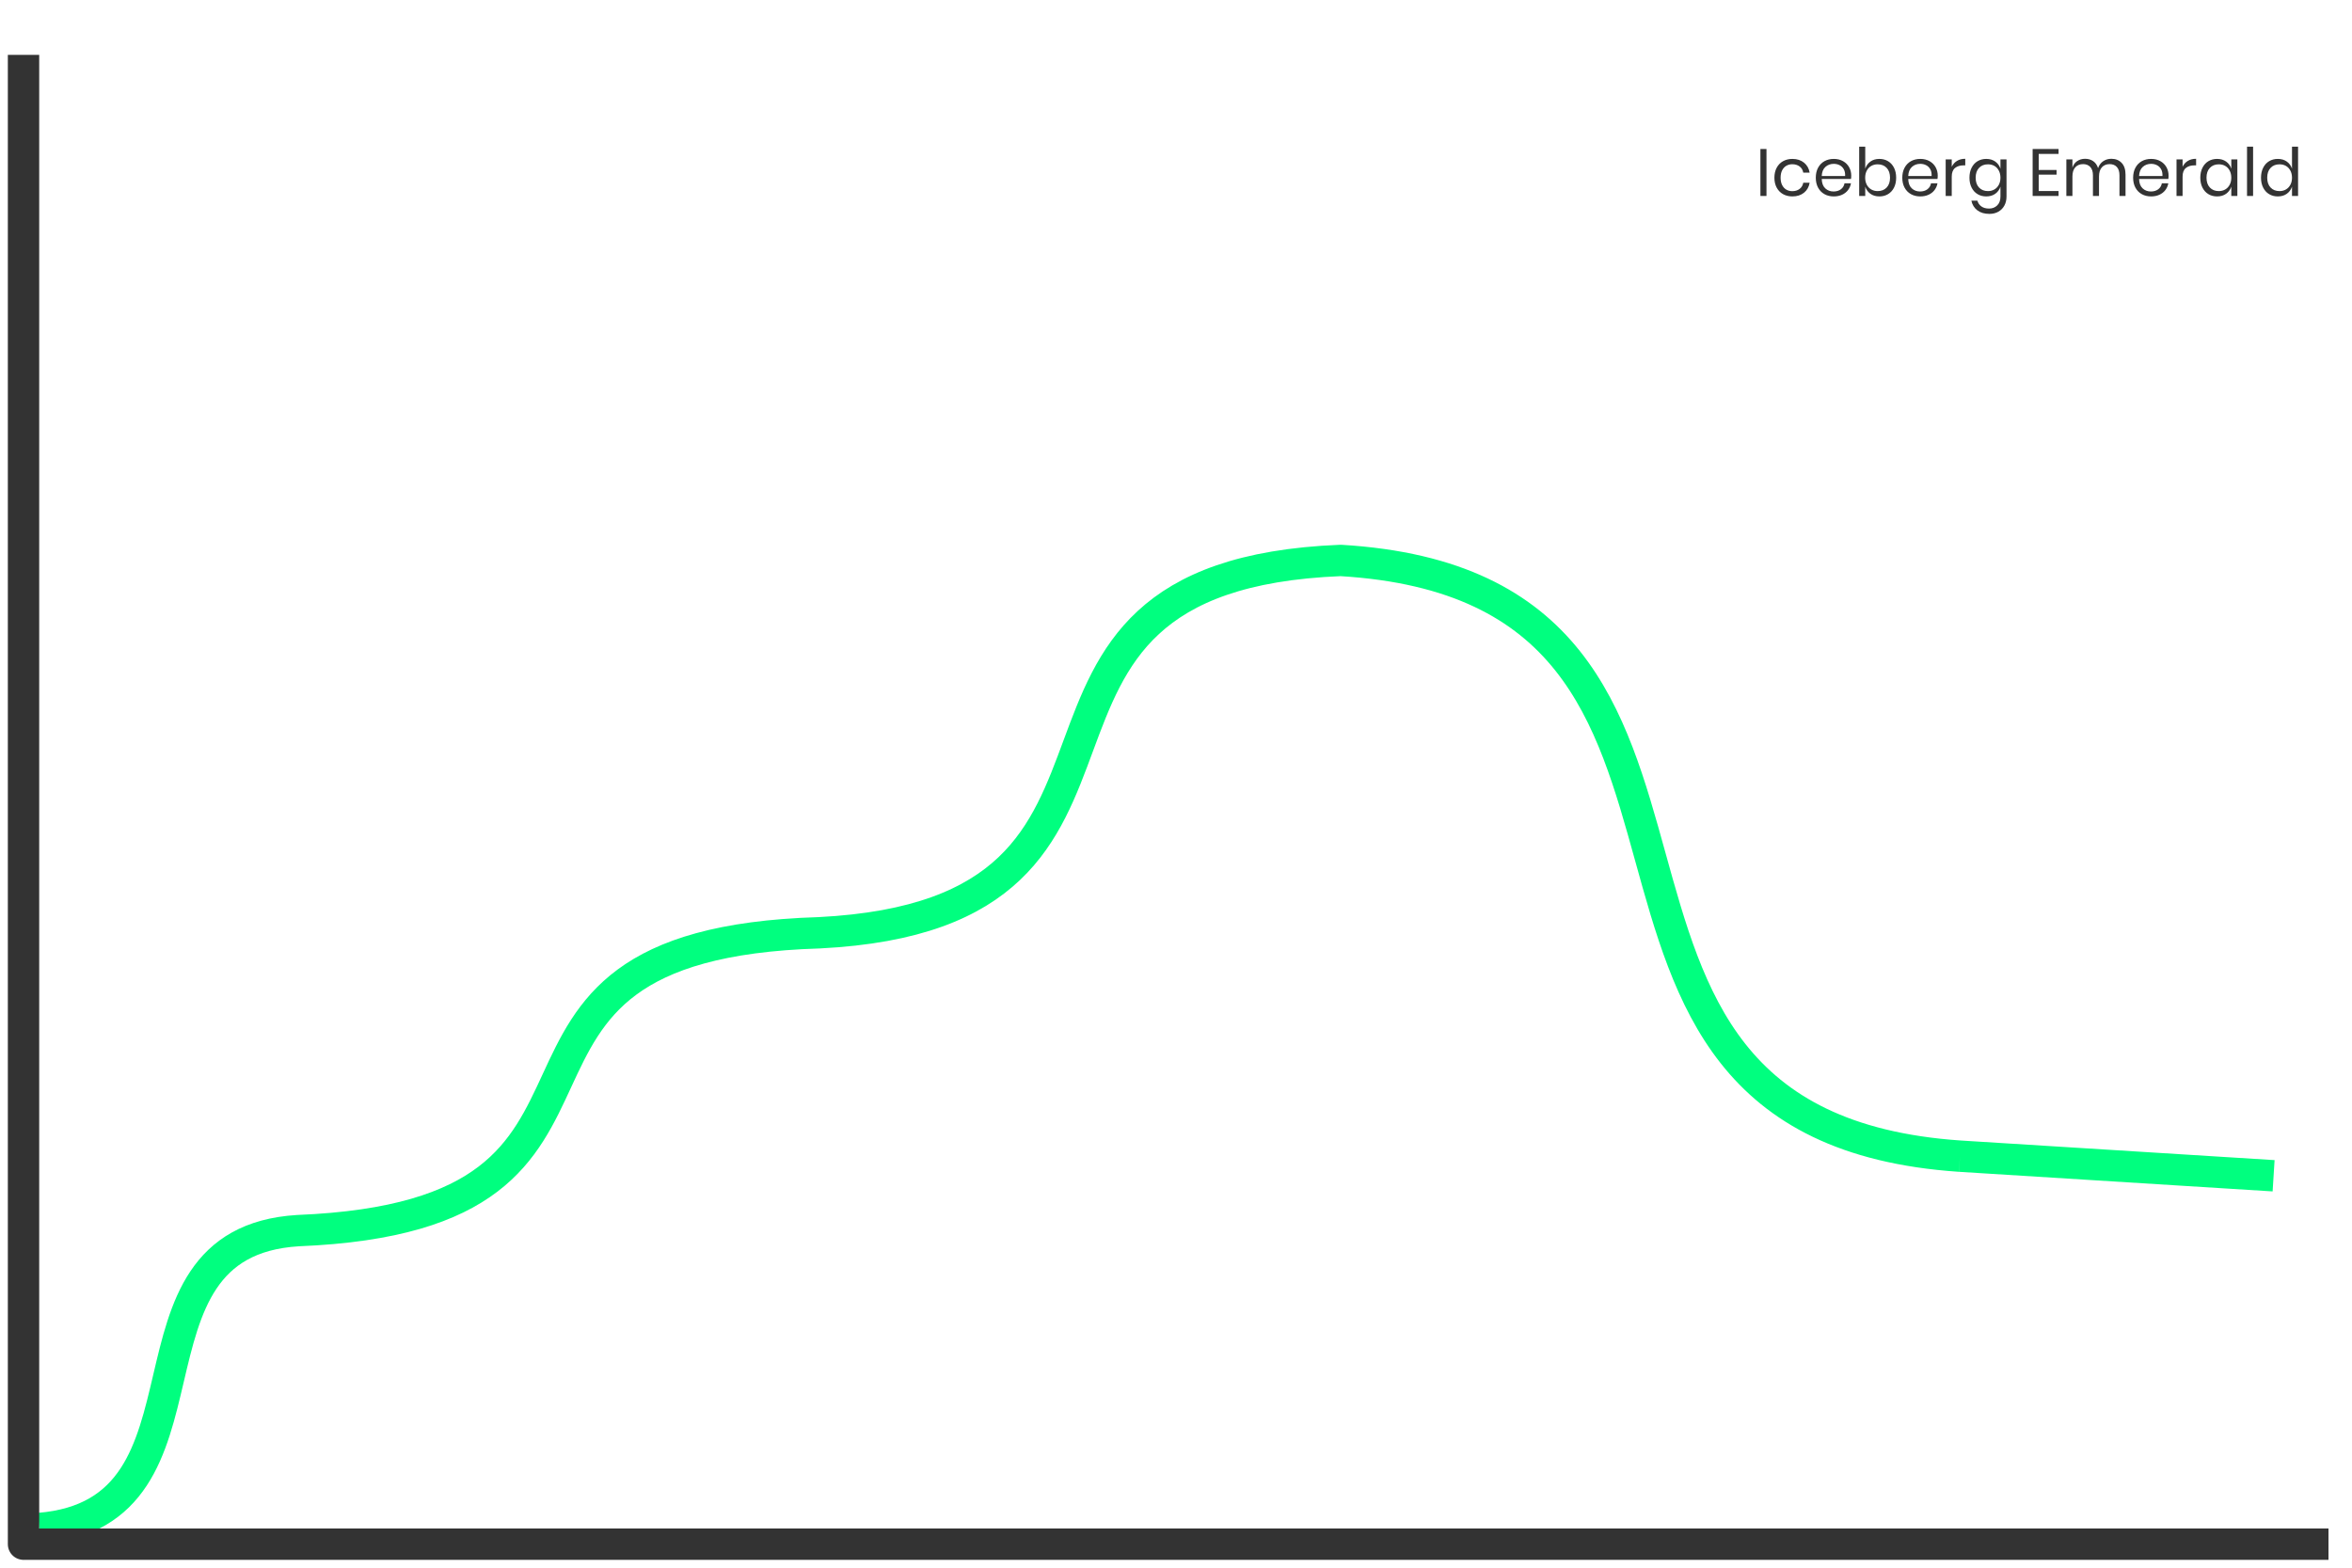
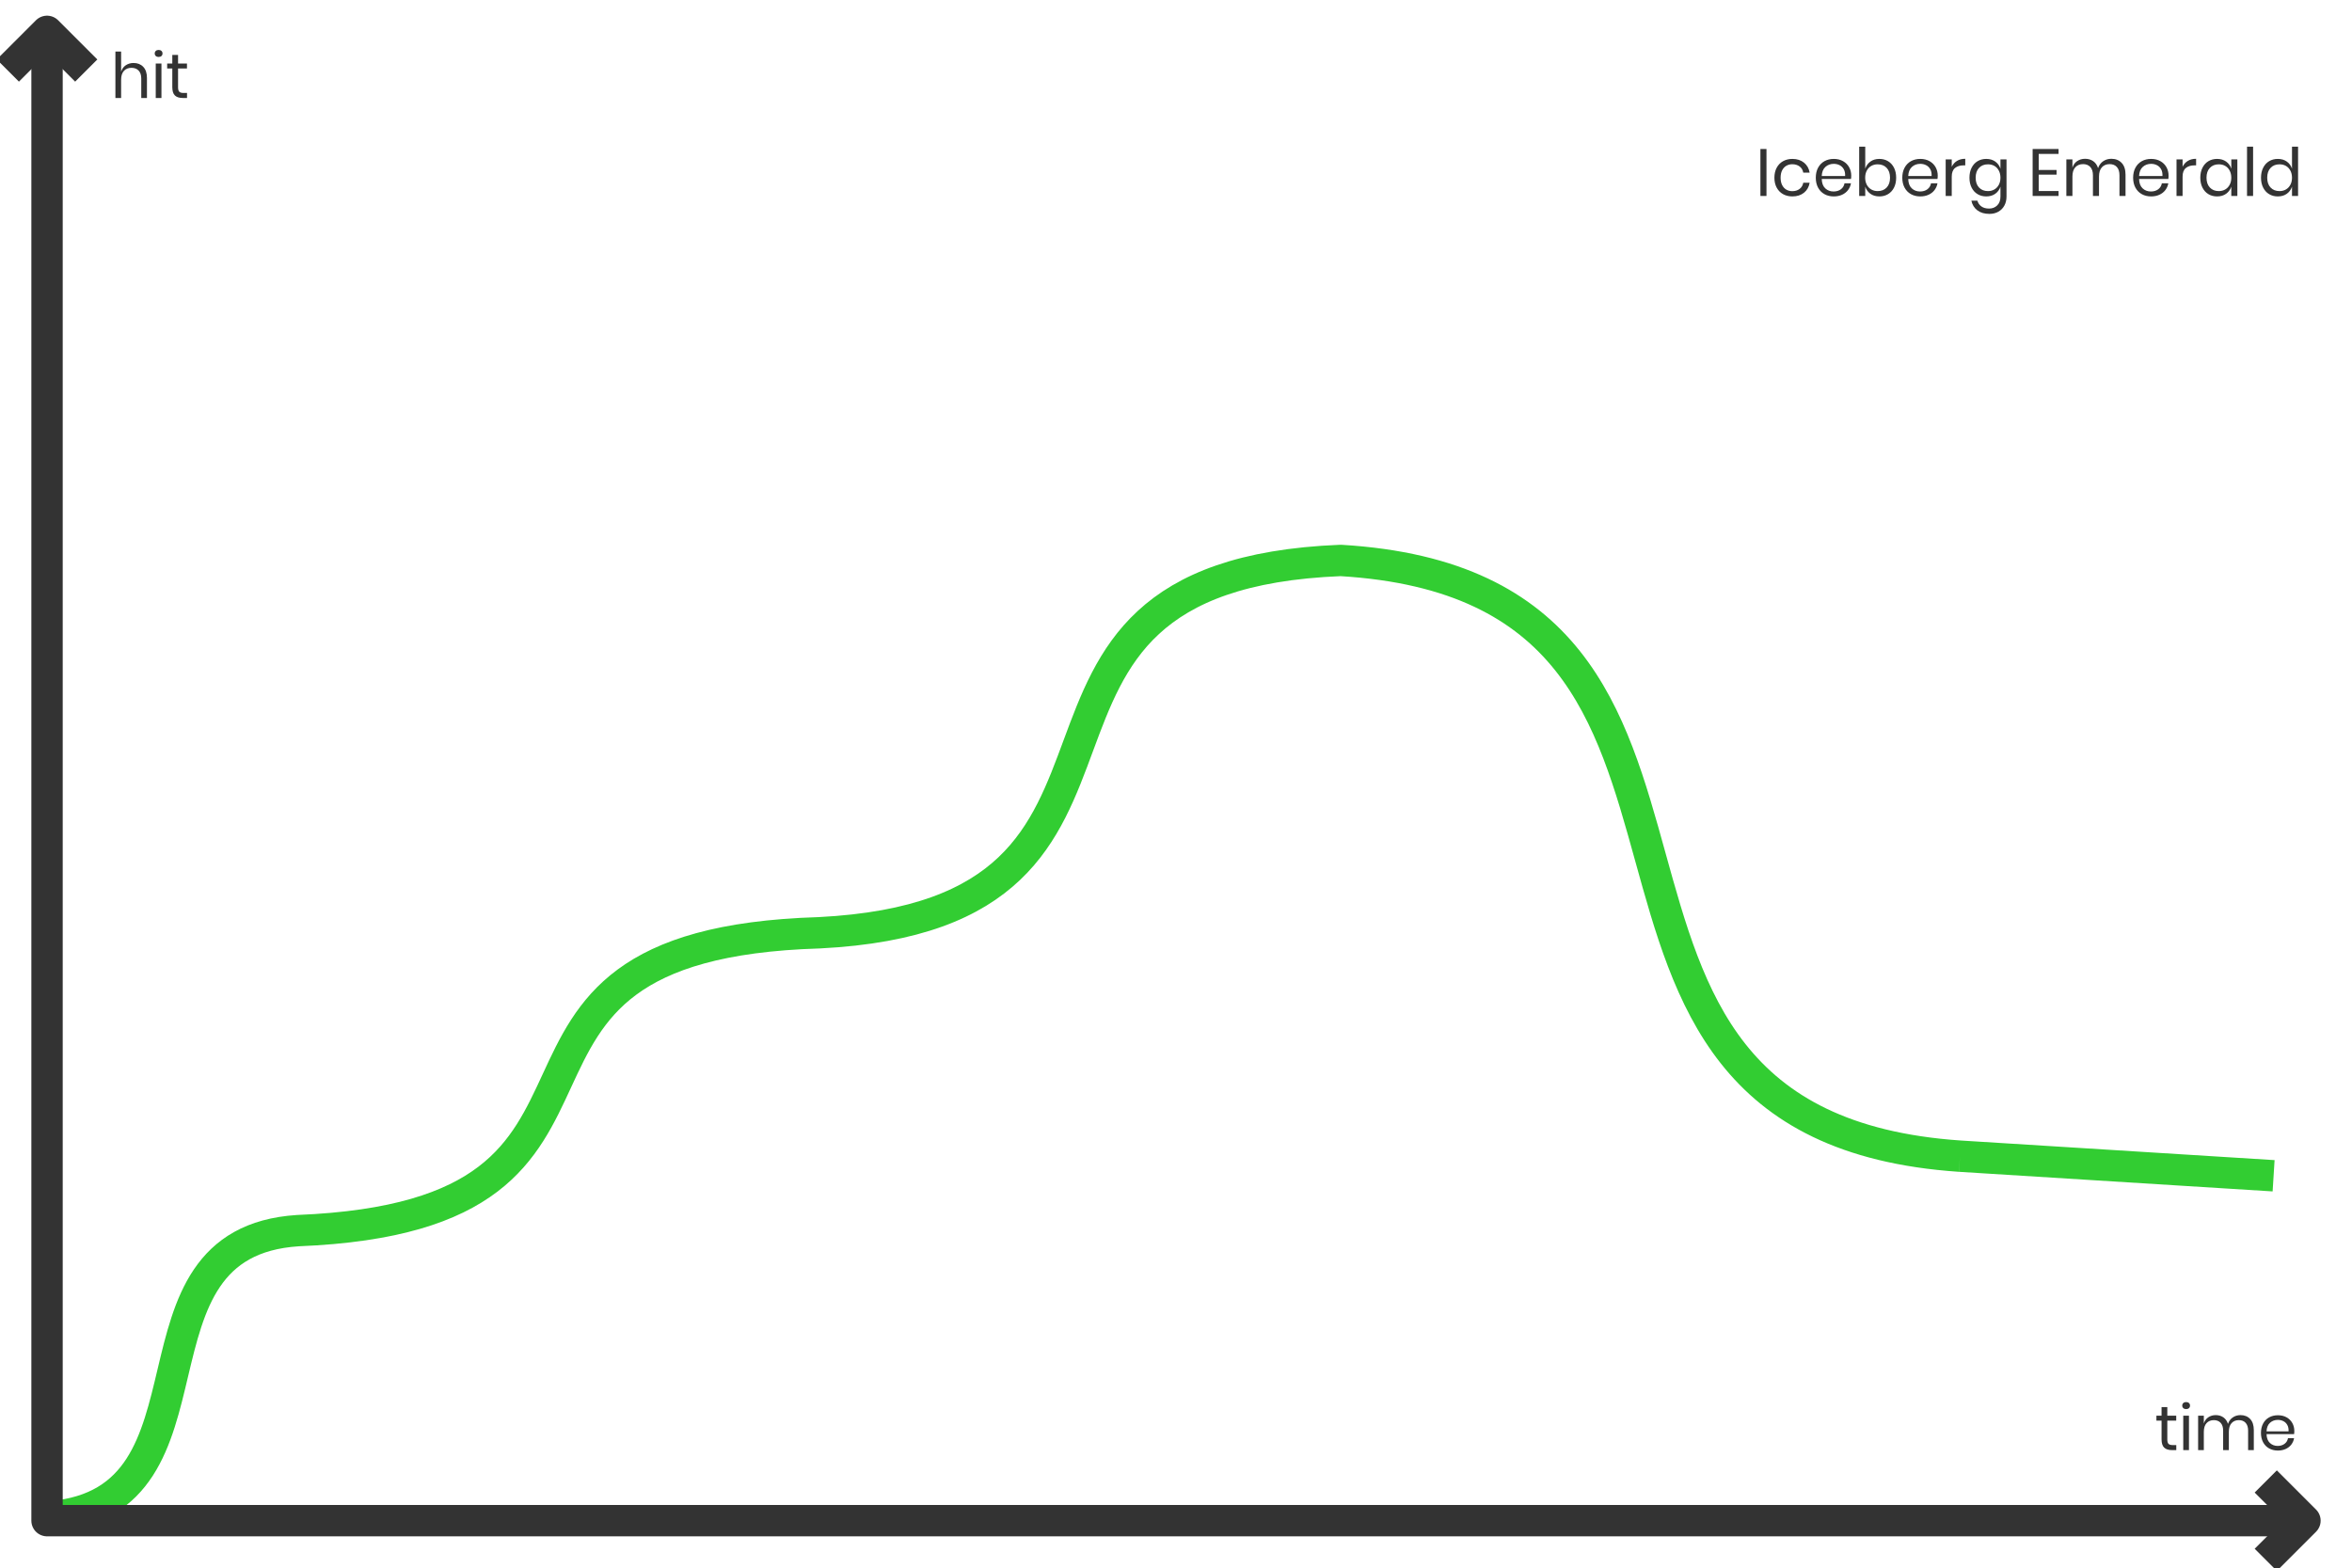
<svg xmlns="http://www.w3.org/2000/svg" xmlns:xlink="http://www.w3.org/1999/xlink" width="600" height="400" viewBox="0 0 600 400">
  <defs>
    <g>
      <g id="glyph-0-0">
        <path d="M 2.789 -11.984 L 2.789 0 L 1.242 0 L 1.242 -11.984 Z M 2.789 -11.984 " />
      </g>
      <g id="glyph-0-1">
        <path d="M 5.371 -9.453 C 6.562 -9.453 7.547 -9.133 8.328 -8.5 C 9.113 -7.867 9.594 -7.016 9.773 -5.949 L 8.145 -5.949 C 8.031 -6.617 7.723 -7.145 7.215 -7.523 C 6.711 -7.902 6.086 -8.094 5.34 -8.094 C 4.793 -8.094 4.297 -7.969 3.852 -7.719 C 3.402 -7.469 3.043 -7.086 2.77 -6.57 C 2.5 -6.055 2.363 -5.418 2.363 -4.656 C 2.363 -3.898 2.5 -3.262 2.77 -2.746 C 3.043 -2.23 3.402 -1.848 3.852 -1.598 C 4.297 -1.348 4.793 -1.223 5.34 -1.223 C 6.086 -1.223 6.711 -1.418 7.215 -1.801 C 7.719 -2.188 8.031 -2.715 8.145 -3.383 L 9.773 -3.383 C 9.594 -2.305 9.113 -1.453 8.328 -0.824 C 7.547 -0.195 6.562 0.117 5.371 0.117 C 4.477 0.117 3.684 -0.074 2.992 -0.461 C 2.301 -0.844 1.758 -1.398 1.367 -2.117 C 0.977 -2.836 0.781 -3.684 0.781 -4.656 C 0.781 -5.633 0.977 -6.484 1.367 -7.207 C 1.758 -7.934 2.301 -8.488 2.992 -8.875 C 3.684 -9.258 4.477 -9.453 5.371 -9.453 Z M 5.371 -9.453 " />
      </g>
      <g id="glyph-0-2">
        <path d="M 9.824 -5.184 C 9.824 -4.855 9.805 -4.574 9.758 -4.336 L 2.297 -4.336 C 2.328 -3.27 2.633 -2.469 3.203 -1.938 C 3.777 -1.406 4.477 -1.141 5.305 -1.141 C 6.051 -1.141 6.68 -1.328 7.184 -1.707 C 7.688 -2.086 7.996 -2.594 8.109 -3.23 L 9.758 -3.23 C 9.645 -2.586 9.391 -2.008 9 -1.496 C 8.609 -0.984 8.102 -0.59 7.48 -0.305 C 6.855 -0.023 6.152 0.117 5.371 0.117 C 4.477 0.117 3.684 -0.074 2.992 -0.461 C 2.301 -0.844 1.758 -1.398 1.367 -2.117 C 0.977 -2.836 0.781 -3.684 0.781 -4.656 C 0.781 -5.633 0.977 -6.484 1.367 -7.207 C 1.758 -7.934 2.301 -8.488 2.992 -8.875 C 3.684 -9.258 4.477 -9.453 5.371 -9.453 C 6.277 -9.453 7.07 -9.258 7.742 -8.875 C 8.418 -8.488 8.934 -7.973 9.289 -7.328 C 9.648 -6.68 9.824 -5.969 9.824 -5.184 Z M 8.262 -5.082 C 8.297 -5.773 8.184 -6.352 7.922 -6.816 C 7.66 -7.281 7.305 -7.629 6.852 -7.855 C 6.398 -8.082 5.906 -8.195 5.371 -8.195 C 4.523 -8.195 3.809 -7.93 3.23 -7.402 C 2.652 -6.875 2.34 -6.102 2.297 -5.082 Z M 8.262 -5.082 " />
      </g>
      <g id="glyph-0-3">
        <path d="M 6.391 -9.453 C 7.219 -9.453 7.957 -9.258 8.602 -8.875 C 9.246 -8.488 9.754 -7.934 10.125 -7.207 C 10.492 -6.48 10.676 -5.633 10.676 -4.656 C 10.676 -3.684 10.492 -2.836 10.125 -2.117 C 9.754 -1.398 9.246 -0.844 8.602 -0.461 C 7.957 -0.074 7.219 0.117 6.391 0.117 C 5.484 0.117 4.719 -0.109 4.09 -0.57 C 3.461 -1.027 3.027 -1.633 2.789 -2.379 L 2.789 0 L 1.242 0 L 1.242 -12.578 L 2.789 -12.578 L 2.789 -6.953 C 3.027 -7.699 3.461 -8.305 4.09 -8.762 C 4.719 -9.223 5.484 -9.453 6.391 -9.453 Z M 5.949 -8.074 C 5.348 -8.074 4.805 -7.938 4.316 -7.66 C 3.832 -7.383 3.449 -6.98 3.18 -6.461 C 2.906 -5.938 2.77 -5.34 2.77 -4.656 C 2.77 -3.977 2.906 -3.379 3.18 -2.863 C 3.453 -2.348 3.832 -1.949 4.316 -1.664 C 4.805 -1.383 5.348 -1.242 5.949 -1.242 C 6.914 -1.242 7.68 -1.543 8.254 -2.152 C 8.824 -2.758 9.113 -3.594 9.113 -4.656 C 9.113 -5.723 8.824 -6.559 8.254 -7.164 C 7.68 -7.77 6.914 -8.074 5.949 -8.074 Z M 5.949 -8.074 " />
      </g>
      <g id="glyph-0-4">
        <path d="M 2.789 -7.445 C 3.094 -8.09 3.543 -8.594 4.133 -8.949 C 4.723 -9.309 5.422 -9.484 6.238 -9.484 L 6.238 -7.805 L 5.762 -7.805 C 4.891 -7.805 4.176 -7.578 3.621 -7.133 C 3.066 -6.684 2.789 -5.945 2.789 -4.914 L 2.789 0 L 1.242 0 L 1.242 -9.332 L 2.789 -9.332 Z M 2.789 -7.445 " />
      </g>
      <g id="glyph-0-5">
        <path d="M 5.066 -9.453 C 5.973 -9.453 6.742 -9.227 7.371 -8.773 C 8 -8.32 8.438 -7.711 8.688 -6.953 L 8.688 -9.332 L 10.234 -9.332 L 10.234 0.152 C 10.234 1.016 10.051 1.781 9.691 2.449 C 9.328 3.117 8.816 3.637 8.16 4.012 C 7.504 4.387 6.738 4.574 5.863 4.574 C 4.605 4.574 3.582 4.27 2.789 3.664 C 1.996 3.059 1.492 2.238 1.273 1.207 L 2.805 1.207 C 2.984 1.832 3.328 2.32 3.832 2.676 C 4.336 3.035 4.988 3.215 5.781 3.215 C 6.617 3.215 7.312 2.945 7.863 2.406 C 8.414 1.867 8.688 1.117 8.688 0.152 L 8.688 -2.379 C 8.438 -1.621 8 -1.016 7.371 -0.562 C 6.742 -0.109 5.973 0.117 5.066 0.117 C 4.238 0.117 3.504 -0.074 2.855 -0.461 C 2.211 -0.844 1.703 -1.398 1.336 -2.117 C 0.965 -2.836 0.781 -3.684 0.781 -4.656 C 0.781 -5.633 0.965 -6.484 1.336 -7.207 C 1.703 -7.934 2.211 -8.488 2.855 -8.875 C 3.5 -9.258 4.238 -9.453 5.066 -9.453 Z M 5.508 -8.074 C 4.555 -8.074 3.793 -7.773 3.223 -7.164 C 2.648 -6.559 2.363 -5.723 2.363 -4.656 C 2.363 -3.594 2.648 -2.758 3.223 -2.152 C 3.793 -1.543 4.555 -1.242 5.508 -1.242 C 6.121 -1.242 6.668 -1.383 7.148 -1.664 C 7.629 -1.949 8.008 -2.348 8.277 -2.863 C 8.551 -3.379 8.688 -3.977 8.688 -4.656 C 8.688 -5.336 8.551 -5.938 8.277 -6.461 C 8.008 -6.98 7.629 -7.379 7.148 -7.66 C 6.668 -7.938 6.121 -8.074 5.508 -8.074 Z M 5.508 -8.074 " />
      </g>
      <g id="glyph-0-6">
        <rect x="0" y="0" width="0" height="0" mask="url(#mask-0)" />
      </g>
      <g id="glyph-0-7">
        <path d="M 2.789 -10.727 L 2.789 -6.629 L 7.344 -6.629 L 7.344 -5.441 L 2.789 -5.441 L 2.789 -1.258 L 7.855 -1.258 L 7.855 0 L 1.242 0 L 1.242 -11.984 L 7.855 -11.984 L 7.855 -10.727 Z M 2.789 -10.727 " />
      </g>
      <g id="glyph-0-8">
        <path d="M 12.715 -9.484 C 13.805 -9.484 14.68 -9.137 15.344 -8.441 C 16.008 -7.742 16.336 -6.738 16.336 -5.422 L 16.336 0 L 14.789 0 L 14.789 -5.285 C 14.789 -6.203 14.566 -6.906 14.117 -7.395 C 13.672 -7.883 13.055 -8.125 12.273 -8.125 C 11.457 -8.125 10.805 -7.855 10.309 -7.32 C 9.816 -6.781 9.57 -5.988 9.57 -4.945 L 9.57 0 L 8.023 0 L 8.023 -5.285 C 8.023 -6.203 7.797 -6.906 7.344 -7.395 C 6.891 -7.883 6.277 -8.125 5.508 -8.125 C 4.68 -8.125 4.02 -7.855 3.527 -7.32 C 3.035 -6.781 2.789 -5.988 2.789 -4.945 L 2.789 0 L 1.242 0 L 1.242 -9.332 L 2.789 -9.332 L 2.789 -7.207 C 3.016 -7.945 3.418 -8.508 4.004 -8.898 C 4.586 -9.289 5.258 -9.484 6.02 -9.484 C 6.812 -9.484 7.5 -9.285 8.082 -8.883 C 8.668 -8.48 9.082 -7.887 9.332 -7.105 C 9.594 -7.863 10.031 -8.453 10.641 -8.867 C 11.254 -9.281 11.945 -9.484 12.715 -9.484 Z M 12.715 -9.484 " />
      </g>
      <g id="glyph-0-9">
        <path d="M 5.066 -9.453 C 5.973 -9.453 6.742 -9.227 7.371 -8.773 C 8 -8.32 8.438 -7.711 8.688 -6.953 L 8.688 -9.332 L 10.234 -9.332 L 10.234 0 L 8.688 0 L 8.688 -2.379 C 8.438 -1.621 8 -1.016 7.371 -0.562 C 6.742 -0.109 5.973 0.117 5.066 0.117 C 4.238 0.117 3.504 -0.074 2.855 -0.461 C 2.211 -0.844 1.703 -1.398 1.336 -2.117 C 0.965 -2.836 0.781 -3.684 0.781 -4.656 C 0.781 -5.633 0.965 -6.484 1.336 -7.207 C 1.703 -7.934 2.211 -8.488 2.855 -8.875 C 3.5 -9.258 4.238 -9.453 5.066 -9.453 Z M 5.508 -8.074 C 4.555 -8.074 3.793 -7.773 3.223 -7.164 C 2.648 -6.559 2.363 -5.723 2.363 -4.656 C 2.363 -3.594 2.648 -2.758 3.223 -2.152 C 3.793 -1.543 4.555 -1.242 5.508 -1.242 C 6.121 -1.242 6.668 -1.383 7.148 -1.664 C 7.629 -1.949 8.008 -2.348 8.277 -2.863 C 8.551 -3.379 8.688 -3.977 8.688 -4.656 C 8.688 -5.336 8.551 -5.938 8.277 -6.461 C 8.008 -6.98 7.629 -7.379 7.148 -7.66 C 6.668 -7.938 6.121 -8.074 5.508 -8.074 Z M 5.508 -8.074 " />
      </g>
      <g id="glyph-0-10">
        <path d="M 2.789 -12.578 L 2.789 0 L 1.242 0 L 1.242 -12.578 Z M 2.789 -12.578 " />
      </g>
      <g id="glyph-0-11">
        <path d="M 5.066 -9.453 C 5.973 -9.453 6.742 -9.227 7.371 -8.773 C 8 -8.32 8.438 -7.711 8.688 -6.953 L 8.688 -12.578 L 10.234 -12.578 L 10.234 0 L 8.688 0 L 8.688 -2.379 C 8.438 -1.621 8 -1.016 7.371 -0.562 C 6.742 -0.109 5.973 0.117 5.066 0.117 C 4.238 0.117 3.504 -0.074 2.855 -0.461 C 2.211 -0.844 1.703 -1.398 1.336 -2.117 C 0.965 -2.836 0.781 -3.684 0.781 -4.656 C 0.781 -5.633 0.965 -6.484 1.336 -7.207 C 1.703 -7.934 2.211 -8.488 2.855 -8.875 C 3.5 -9.258 4.238 -9.453 5.066 -9.453 Z M 5.508 -8.074 C 4.555 -8.074 3.793 -7.773 3.223 -7.164 C 2.648 -6.559 2.363 -5.723 2.363 -4.656 C 2.363 -3.594 2.648 -2.758 3.223 -2.152 C 3.793 -1.543 4.555 -1.242 5.508 -1.242 C 6.121 -1.242 6.668 -1.383 7.148 -1.664 C 7.629 -1.949 8.008 -2.348 8.277 -2.863 C 8.551 -3.379 8.688 -3.977 8.688 -4.656 C 8.688 -5.336 8.551 -5.938 8.277 -6.461 C 8.008 -6.98 7.629 -7.379 7.148 -7.66 C 6.668 -7.938 6.121 -8.074 5.508 -8.074 Z M 5.508 -8.074 " />
      </g>
+       <g id="glyph-1-0">
+         <path d="M 5.793 -8.93 C 6.816 -8.93 7.645 -8.602 8.273 -7.945 C 8.902 -7.289 9.215 -6.34 9.215 -5.105 L 9.215 0 L 7.762 0 L 7.762 -4.977 C 7.762 -5.852 7.535 -6.523 7.09 -6.992 C 6.641 -7.461 6.031 -7.695 5.266 -7.695 C 4.465 -7.695 3.824 -7.438 3.344 -6.922 C 2.863 -6.402 2.625 -5.648 2.625 -4.656 L 2.625 0 L 1.168 0 L 1.168 -11.84 L 2.625 -11.84 L 2.625 -6.703 C 2.848 -7.418 3.246 -7.969 3.816 -8.352 C 4.387 -8.734 5.047 -8.93 5.793 -8.93 Z M 5.793 -8.93 " />
+       </g>
+       <g id="glyph-1-1">
+         <path d="M 0.91 -11.359 C 0.91 -11.625 1.004 -11.844 1.184 -12.008 C 1.363 -12.172 1.605 -12.258 1.902 -12.258 C 2.203 -12.258 2.441 -12.172 2.625 -12.008 C 2.805 -11.844 2.895 -11.625 2.895 -11.359 C 2.895 -11.094 2.805 -10.879 2.625 -10.711 C 2.441 -10.547 2.203 -10.465 1.902 -10.465 C 1.605 -10.465 1.367 -10.547 1.184 -10.711 C 1.004 -10.879 0.91 -11.094 0.91 -11.359 Z M 2.625 -8.785 L 2.625 0 L 1.168 0 L 1.168 -8.785 Z M 2.625 -8.785 " />
+       </g>
+       <g id="glyph-1-2">
+         <path d="M 5.359 -1.281 L 5.359 0 L 4.273 0 C 3.375 0 2.707 -0.215 2.266 -0.641 C 1.82 -1.066 1.602 -1.781 1.602 -2.785 L 1.602 -7.52 L 0.289 -7.52 L 0.289 -8.785 L 1.602 -8.785 L 1.602 -10.977 L 3.07 -10.977 L 3.07 -8.785 L 5.344 -8.785 L 5.344 -7.52 L 3.07 -7.52 L 3.07 -2.754 C 3.07 -2.188 3.176 -1.801 3.383 -1.594 C 3.59 -1.383 3.953 -1.281 4.465 -1.281 Z M 5.359 -1.281 " />
+       </g>
+       <g id="glyph-1-3">
+         <path d="M 11.969 -8.93 C 12.992 -8.93 13.816 -8.602 14.441 -7.945 C 15.066 -7.289 15.375 -6.34 15.375 -5.105 L 15.375 0 L 13.922 0 L 13.922 -4.977 C 13.922 -5.84 13.711 -6.5 13.289 -6.961 C 12.867 -7.418 12.289 -7.648 11.551 -7.648 C 10.785 -7.648 10.168 -7.395 9.703 -6.887 C 9.238 -6.383 9.008 -5.637 9.008 -4.656 L 9.008 0 L 7.551 0 L 7.551 -4.977 C 7.551 -5.84 7.34 -6.5 6.91 -6.961 C 6.484 -7.418 5.91 -7.648 5.184 -7.648 C 4.406 -7.648 3.785 -7.395 3.32 -6.887 C 2.855 -6.383 2.625 -5.637 2.625 -4.656 L 2.625 0 L 1.168 0 L 1.168 -8.785 L 2.625 -8.785 L 2.625 -6.785 C 2.836 -7.477 3.219 -8.008 3.77 -8.375 C 4.316 -8.742 4.949 -8.93 5.664 -8.93 C 6.41 -8.93 7.059 -8.738 7.609 -8.359 C 8.156 -7.98 8.551 -7.426 8.785 -6.688 C 9.031 -7.402 9.441 -7.953 10.016 -8.344 C 10.594 -8.734 11.242 -8.93 11.969 -8.93 Z M 11.969 -8.93 " />
+       </g>
+       <g id="glyph-1-4">
+         <path d="M 9.246 -4.879 C 9.246 -4.57 9.227 -4.305 9.184 -4.078 L 2.16 -4.078 C 2.191 -3.078 2.477 -2.324 3.016 -1.824 C 3.555 -1.324 4.215 -1.07 4.992 -1.07 C 5.695 -1.07 6.285 -1.25 6.762 -1.609 C 7.234 -1.965 7.523 -2.441 7.633 -3.039 L 9.184 -3.039 C 9.078 -2.434 8.84 -1.887 8.473 -1.406 C 8.105 -0.926 7.625 -0.555 7.039 -0.289 C 6.453 -0.023 5.793 0.113 5.055 0.113 C 4.215 0.113 3.465 -0.07 2.816 -0.434 C 2.164 -0.797 1.656 -1.316 1.289 -1.992 C 0.922 -2.668 0.734 -3.465 0.734 -4.383 C 0.734 -5.301 0.922 -6.102 1.289 -6.785 C 1.656 -7.469 2.164 -7.988 2.816 -8.352 C 3.469 -8.715 4.215 -8.895 5.055 -8.895 C 5.91 -8.895 6.652 -8.715 7.289 -8.352 C 7.922 -7.988 8.406 -7.504 8.742 -6.895 C 9.078 -6.289 9.246 -5.617 9.246 -4.879 Z M 7.777 -4.785 C 7.809 -5.434 7.703 -5.98 7.457 -6.414 C 7.211 -6.852 6.875 -7.18 6.449 -7.391 C 6.023 -7.605 5.559 -7.711 5.055 -7.711 C 4.254 -7.711 3.586 -7.465 3.039 -6.969 C 2.496 -6.473 2.203 -5.742 2.16 -4.785 Z M 7.777 -4.785 " />
+       </g>
    </g>
    <image id="source-11" x="0" y="0" width="0" height="0" />
    <mask id="mask-0">
      <use xlink:href="#source-11" />
    </mask>
  </defs>
  <rect x="-60" y="-40" width="720" height="480" fill="rgb(100%, 100%, 100%)" fill-opacity="1" />
  <g fill="rgb(20%, 20%, 20%)" fill-opacity="1">
    <use xlink:href="#glyph-0-0" x="447.844" y="50" />
    <use xlink:href="#glyph-0-1" x="451.873" y="50" />
    <use xlink:href="#glyph-0-2" x="462.43" y="50" />
    <use xlink:href="#glyph-0-3" x="473.038" y="50" />
    <use xlink:href="#glyph-0-2" x="484.496" y="50" />
    <use xlink:href="#glyph-0-4" x="495.104" y="50" />
    <use xlink:href="#glyph-0-5" x="501.632" y="50" />
    <use xlink:href="#glyph-0-6" x="513.09" y="50" />
    <use xlink:href="#glyph-0-7" x="517.289" y="50" />
    <use xlink:href="#glyph-0-8" x="525.891" y="50" />
    <use xlink:href="#glyph-0-2" x="543.384" y="50" />
    <use xlink:href="#glyph-0-4" x="553.992" y="50" />
    <use xlink:href="#glyph-0-9" x="560.52" y="50" />
    <use xlink:href="#glyph-0-10" x="571.978" y="50" />
    <use xlink:href="#glyph-0-11" x="576.007" y="50" />
  </g>
-   <path fill="none" stroke-width="8" stroke-linecap="butt" stroke-linejoin="round" stroke="rgb(0%, 100%, 49.804%)" stroke-opacity="1" stroke-miterlimit="10" d="M 10 390 C 59 386 27 317 76 314 C 175 310 109 241 209 238 C 308 233 242 147 342 143 C 460 150 382 287 500 295 M 500 295 L 580 300 " />
-   <path fill="none" stroke-width="8" stroke-linecap="butt" stroke-linejoin="round" stroke="rgb(20%, 20%, 20%)" stroke-opacity="1" stroke-miterlimit="10" d="M 6 14 L 6 394 L 594 394 " />
+   <path fill="none" stroke-width="8" stroke-linecap="butt" stroke-linejoin="round" stroke="rgb(19.608%, 80.392%, 19.608%)" stroke-opacity="1" stroke-miterlimit="10" d="M 13 387 C 59 383 29 317 76 314 C 175 310 109 241 209 238 C 308 233 242 147 342 143 C 460 150 382 287 500 295 M 500 295 L 580 300 " />
+   <path fill="none" stroke-width="8" stroke-linecap="butt" stroke-linejoin="round" stroke="rgb(20%, 20%, 20%)" stroke-opacity="1" stroke-miterlimit="10" d="M 12 8 L 12 388 L 588 388 " />
+   <path fill="none" stroke-width="8" stroke-linecap="butt" stroke-linejoin="round" stroke="rgb(20%, 20%, 20%)" stroke-opacity="1" stroke-miterlimit="10" d="M 2 18 L 12 8 L 22 18 " />
+   <path fill="none" stroke-width="8" stroke-linecap="butt" stroke-linejoin="round" stroke="rgb(20%, 20%, 20%)" stroke-opacity="1" stroke-miterlimit="10" d="M 578 378 L 588 388 L 578 398 " />
+   <g fill="rgb(20%, 20%, 20%)" fill-opacity="1">
+     <use xlink:href="#glyph-1-0" x="28.273" y="25" />
+     <use xlink:href="#glyph-1-1" x="38.561" y="25" />
+     <use xlink:href="#glyph-1-2" x="42.353" y="25" />
+   </g>
+   <g fill="rgb(20%, 20%, 20%)" fill-opacity="1">
+     <use xlink:href="#glyph-1-2" x="549.816" y="370" />
+     <use xlink:href="#glyph-1-1" x="555.784" y="370" />
+     <use xlink:href="#glyph-1-3" x="559.576" y="370" />
+     <use xlink:href="#glyph-1-4" x="576.04" y="370" />
+   </g>
</svg>
